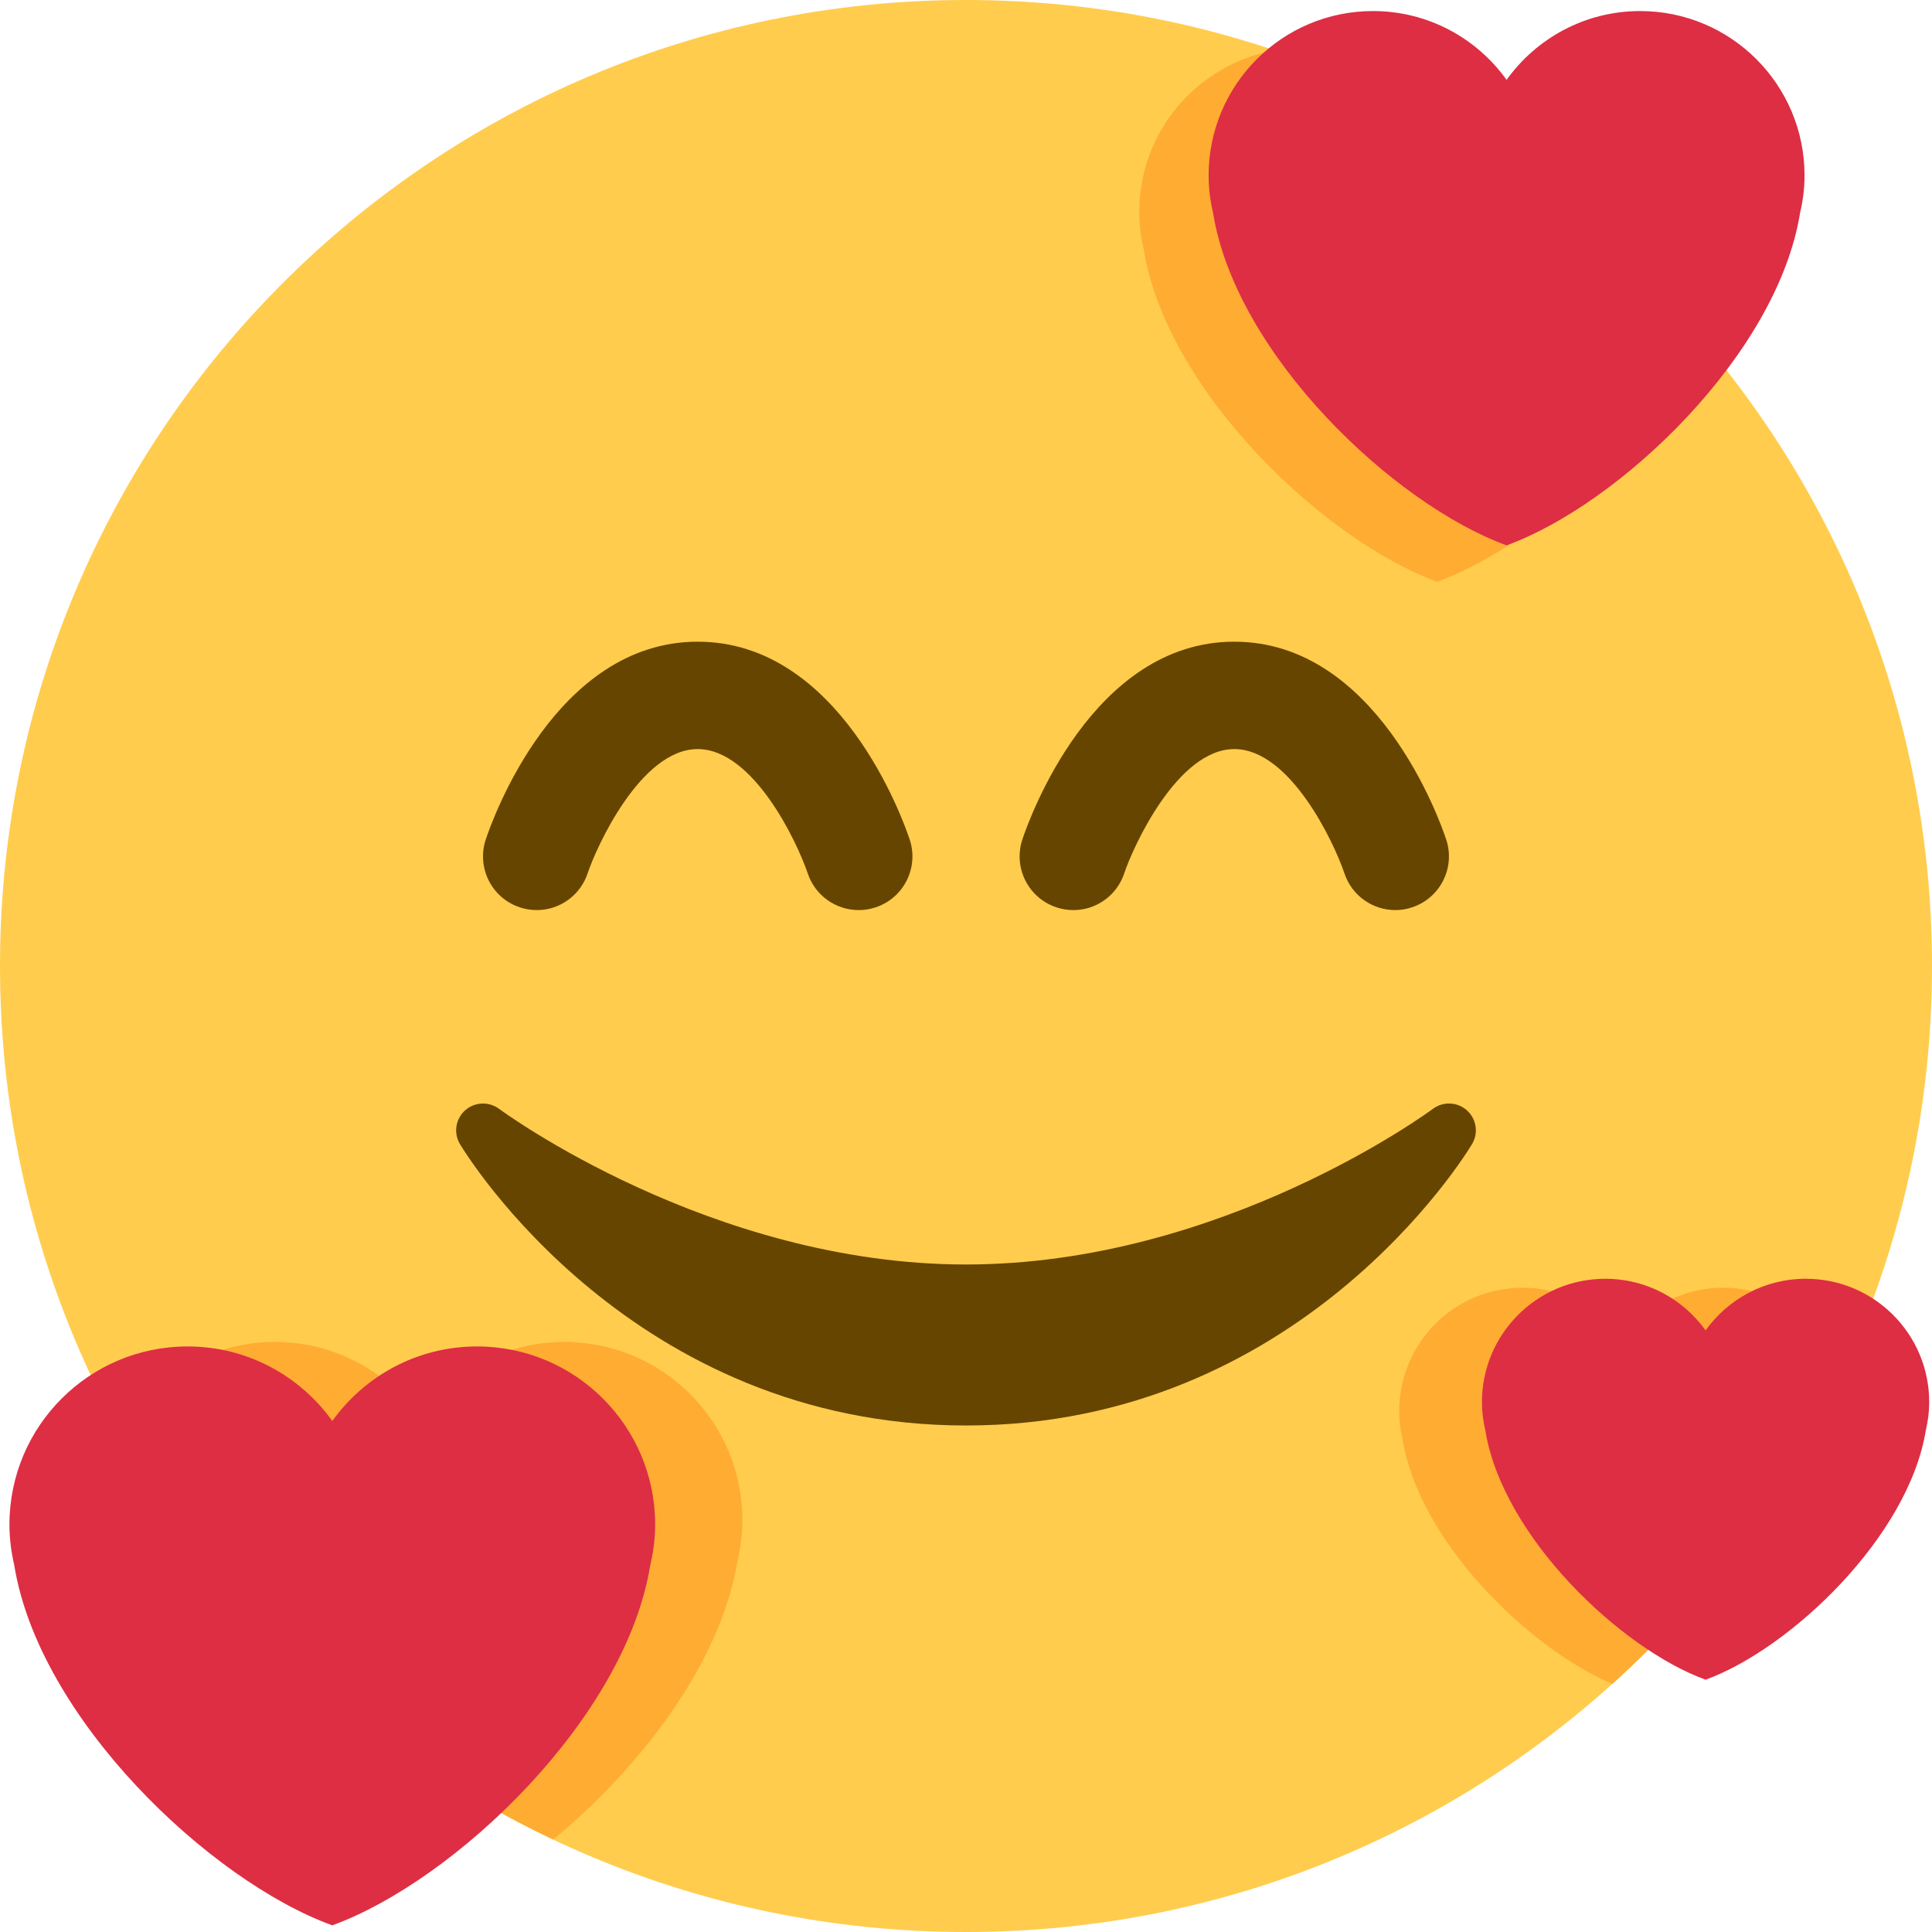
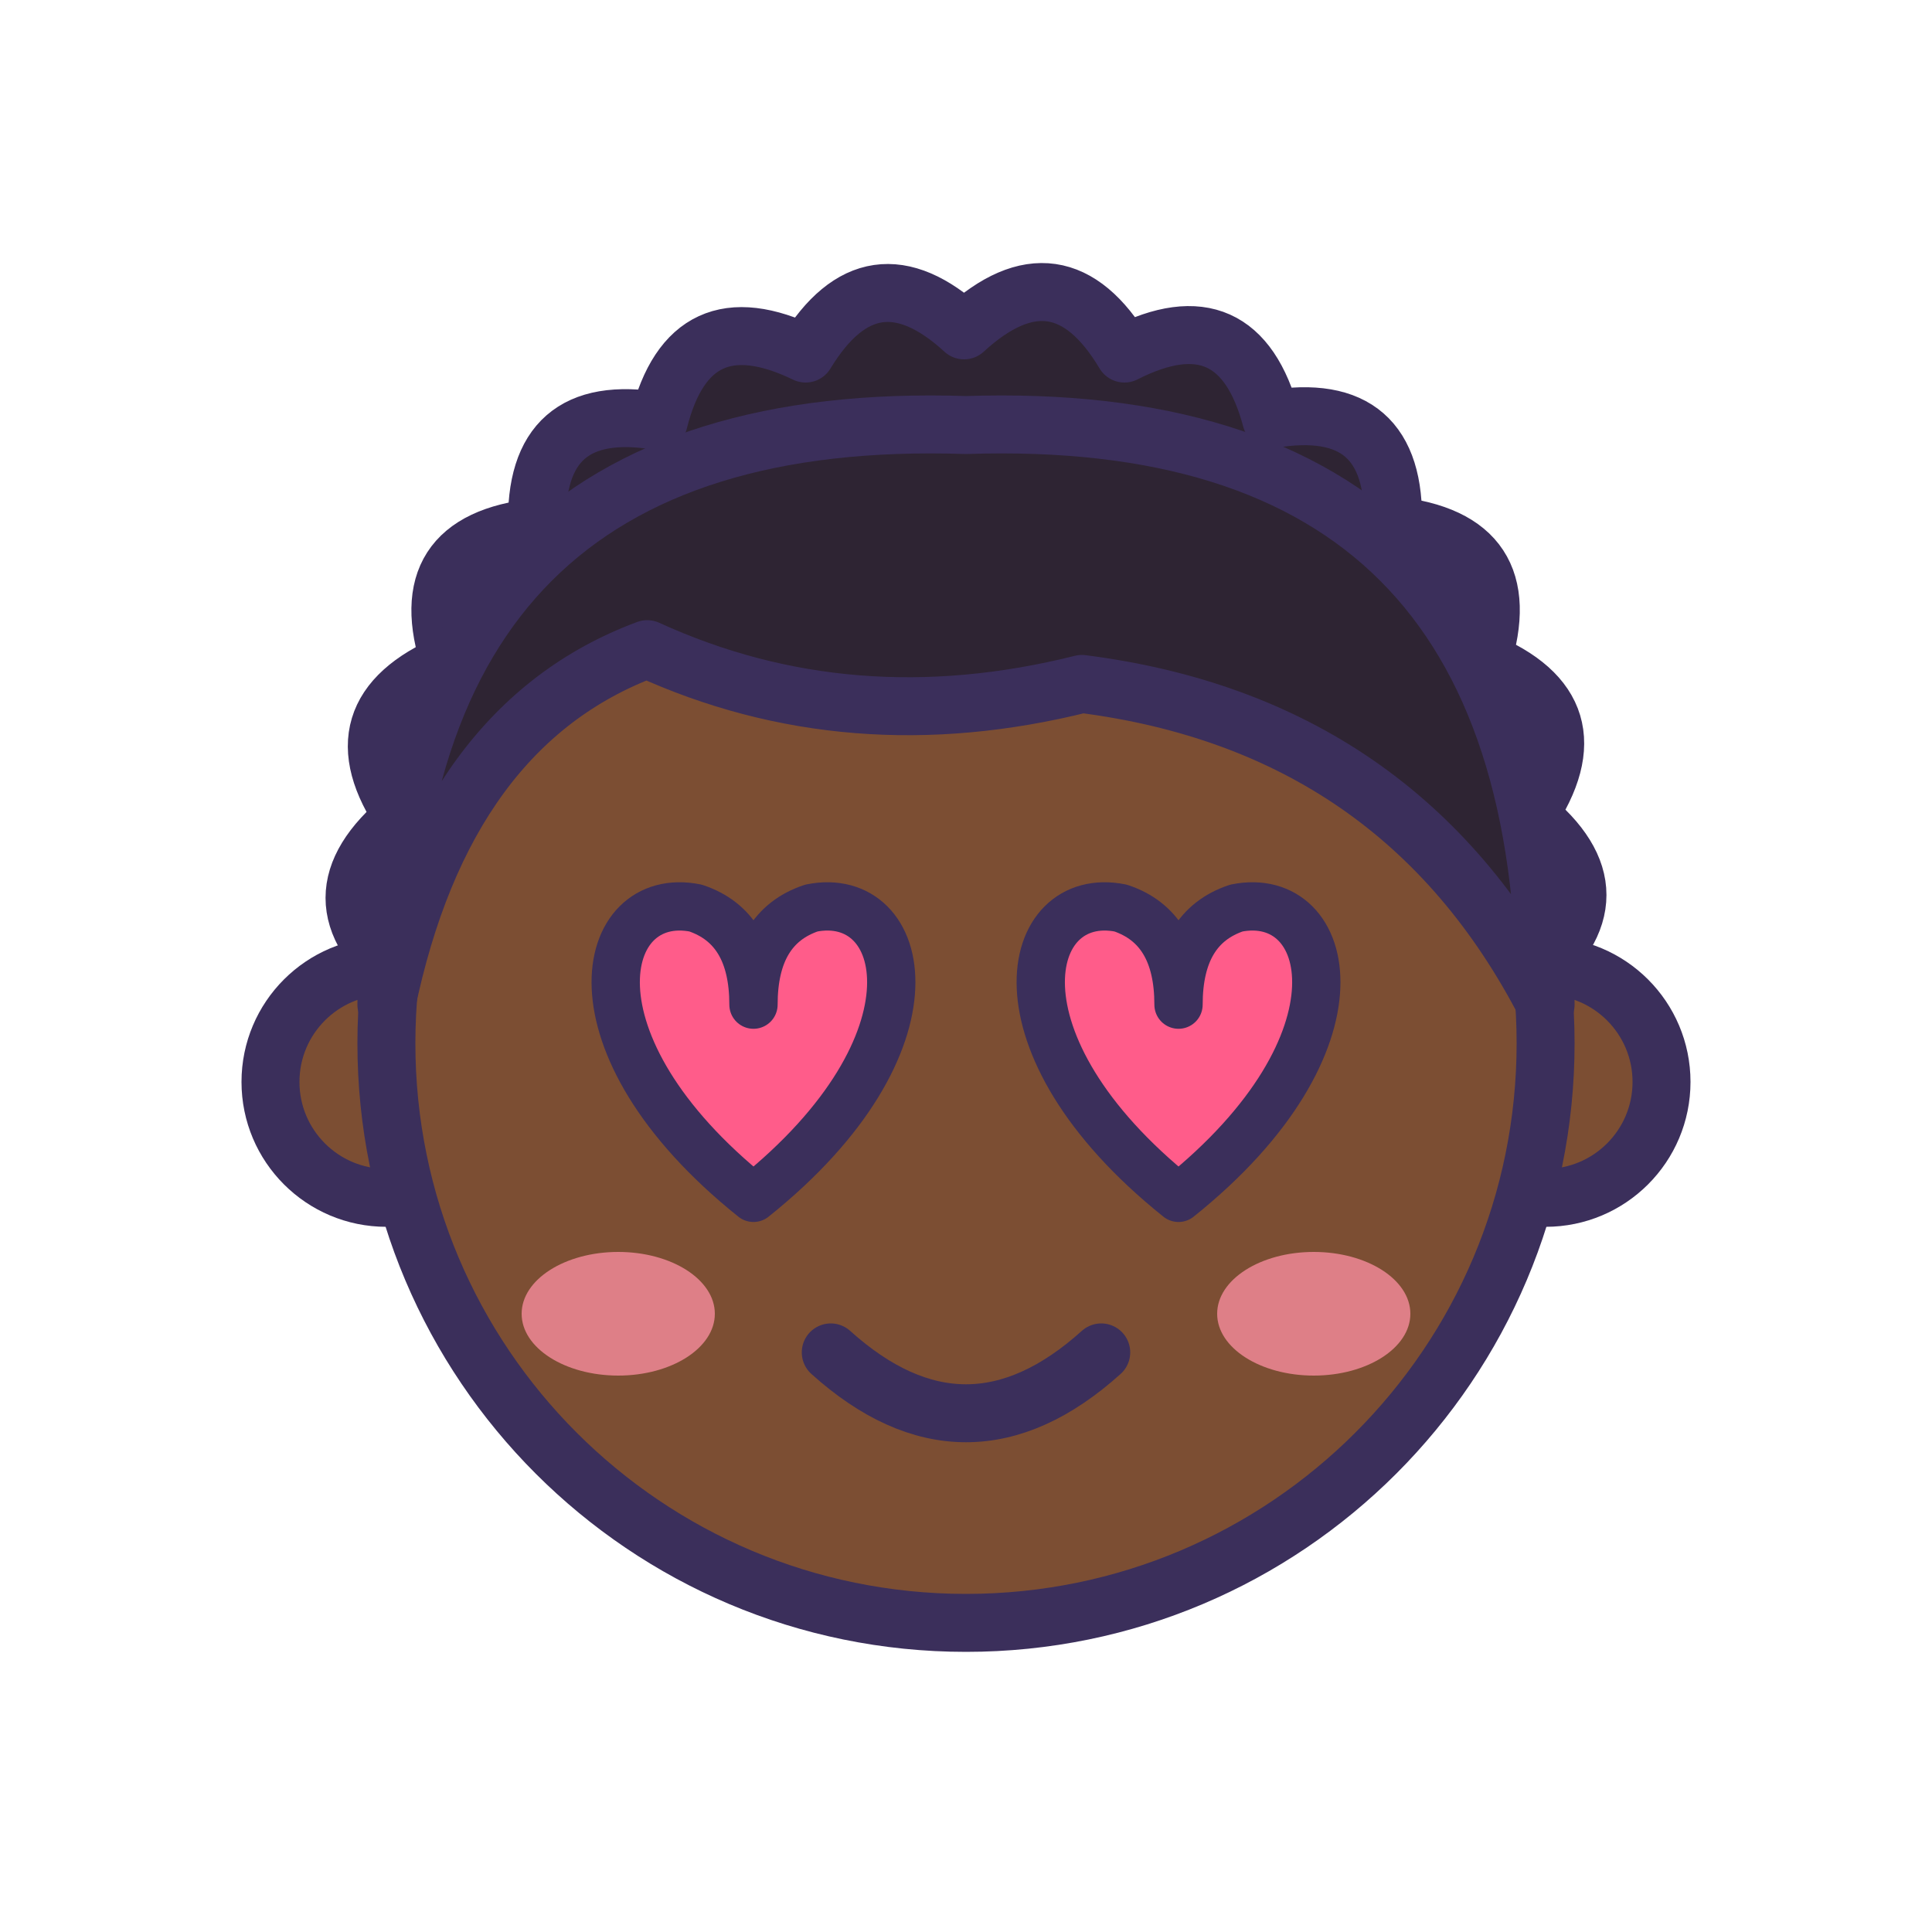
- <svg xmlns="http://www.w3.org/2000/svg" viewBox="0 0 36 36" preserveAspectRatio="xMidYMid meet">
-   <circle fill="#FFCC4D" cx="18" cy="18" r="18" />
-   <path fill="#664500" d="M16 16.958c-.419 0-.809-.265-.949-.684-.203-.599-1.018-2.316-2.051-2.316-1.062 0-1.888 1.827-2.051 2.316-.175.523-.738.808-1.265.632-.524-.174-.807-.741-.632-1.265.125-.377 1.304-3.684 3.949-3.684s3.823 3.307 3.949 3.684c.175.524-.108 1.091-.632 1.265-.106.036-.213.052-.318.052zm10 0c-.419 0-.809-.265-.948-.684-.203-.599-1.019-2.316-2.052-2.316-1.062 0-1.889 1.827-2.052 2.316-.175.523-.736.808-1.265.632-.523-.174-.807-.741-.632-1.265.125-.377 1.304-3.684 3.948-3.684s3.823 3.307 3.948 3.684c.175.524-.108 1.091-.632 1.265-.104.036-.21.052-.315.052zm1.335 3.733c-.178-.161-.444-.171-.635-.029-.039.029-3.922 2.9-8.7 2.9-4.766 0-8.662-2.871-8.7-2.9-.191-.142-.457-.13-.635.029-.177.16-.217.424-.094.628.129.215 3.217 5.243 9.429 5.243s9.301-5.028 9.429-5.243c.123-.205.084-.467-.094-.628z" />
-   <path fill="#FFAC33" d="M21.229 3.947c0 .24.03.472.082.696.425 2.643 3.364 5.431 5.47 6.197 1.665-.605 3.846-2.476 4.898-4.539C29.59 3.861 26.86 1.987 23.75.939c-1.432.257-2.521 1.502-2.521 3.008zm-7.486 25.131c.057-.242.09-.494.09-.754 0-1.833-1.486-3.319-3.319-3.319-1.113 0-2.094.549-2.697 1.389-.602-.839-1.584-1.389-2.697-1.389-1.241 0-2.311.689-2.88 1.698 1.824 3.295 4.65 5.957 8.068 7.574 1.637-1.351 3.131-3.307 3.435-5.199zm20.558-3.436c-.282-.95-1.152-1.647-2.194-1.647-.771 0-1.451.38-1.868.962-.417-.582-1.097-.962-1.868-.962-1.27 0-2.299 1.029-2.299 2.299 0 .18.023.354.062.522.307 1.905 2.348 3.896 3.909 4.561 1.776-1.6 3.231-3.547 4.258-5.735z" />
-   <path fill="#DD2E44" d="M33.625 3.269c0-1.692-1.372-3.063-3.063-3.063-1.027 0-1.933.507-2.489 1.282C27.517.713 26.611.206 25.584.206c-1.692 0-3.063 1.371-3.063 3.063 0 .24.03.472.082.696.426 2.643 3.364 5.431 5.47 6.197 2.106-.766 5.044-3.554 5.469-6.196.053-.225.083-.457.083-.697zM12.208 28.408c0-1.833-1.486-3.319-3.319-3.319-1.113 0-2.094.549-2.697 1.389-.602-.84-1.584-1.389-2.697-1.389-1.833 0-3.319 1.486-3.319 3.319 0 .26.033.511.089.754.461 2.863 3.644 5.884 5.926 6.714 2.282-.829 5.465-3.85 5.926-6.713.058-.244.091-.496.091-.755zm23.74-2.281c0-1.27-1.029-2.299-2.299-2.299-.771 0-1.451.38-1.868.962-.417-.582-1.097-.962-1.868-.962-1.27 0-2.299 1.029-2.299 2.299 0 .18.023.354.062.522.319 1.983 2.524 4.076 4.105 4.65 1.58-.574 3.786-2.667 4.104-4.65.04-.168.063-.342.063-.522z" />
+ <svg xmlns="http://www.w3.org/2000/svg" viewBox="0 0 100 100" data-bare="1">
+   <path d="M20.9 50.6 Q15.8 46.5 20.9 42.3 Q17.2 36.9 23.3 34.3 Q21.2 28.0 27.8 27.3 Q27.6 20.7 34.1 21.8 Q35.7 15.4 41.7 18.3 Q45.1 12.7 49.9 17.1 Q54.8 12.6 58.2 18.3 Q64.1 15.3 65.8 21.7 Q72.3 20.6 72.1 27.2 Q78.7 27.9 76.7 34.2 Q82.8 36.7 79.1 42.2 Q84.2 46.3 79.1 50.5Z" fill="#2E2433" stroke="#3B2F5B" stroke-width="3" stroke-linejoin="round" stroke-linecap="round" />
+   <circle cx="20" cy="56" r="6.0" fill="#7C4E33" stroke="#3B2F5B" stroke-width="3" stroke-linejoin="round" stroke-linecap="round" />
+   <circle cx="80" cy="56" r="6.0" fill="#7C4E33" stroke="#3B2F5B" stroke-width="3" stroke-linejoin="round" stroke-linecap="round" />
+   <circle cx="50" cy="54" r="30" fill="#7C4E33" stroke="#3B2F5B" stroke-width="3" stroke-linejoin="round" stroke-linecap="round" />
+   <path d="M20 52 Q20 21 50 22 Q80 21 80 52 Q72.5 37.5 56.0 35.4 Q44.0 38.4 33.5 33.6 Q23.0 37.5 20 52Z" fill="#2E2433" stroke="#3B2F5B" stroke-width="3" stroke-linejoin="round" stroke-linecap="round" />
+   <path d="M39 62 C29 54 31 46 36 47 Q39 48 39 52 Q39 48 42 47 C47 46 49 54 39 62Z" fill="#FF5C8A" stroke="#3B2F5B" stroke-width="2.5" stroke-linejoin="round" stroke-linecap="round" />
+   <path d="M61 62 C51 54 53 46 58 47 Q61 48 61 52 Q61 48 64 47 C69 46 71 54 61 62Z" fill="#FF5C8A" stroke="#3B2F5B" stroke-width="2.5" stroke-linejoin="round" stroke-linecap="round" />
+   <ellipse cx="32" cy="68" rx="5" ry="3.2" fill="#FF8FA3" opacity=".75" />
+   <ellipse cx="68" cy="68" rx="5" ry="3.2" fill="#FF8FA3" opacity=".75" />
+   <path d="M43 70 Q50 76.3 57 70" fill="none" stroke="#3B2F5B" stroke-width="3" stroke-linecap="round" stroke-linejoin="round" />
</svg>
